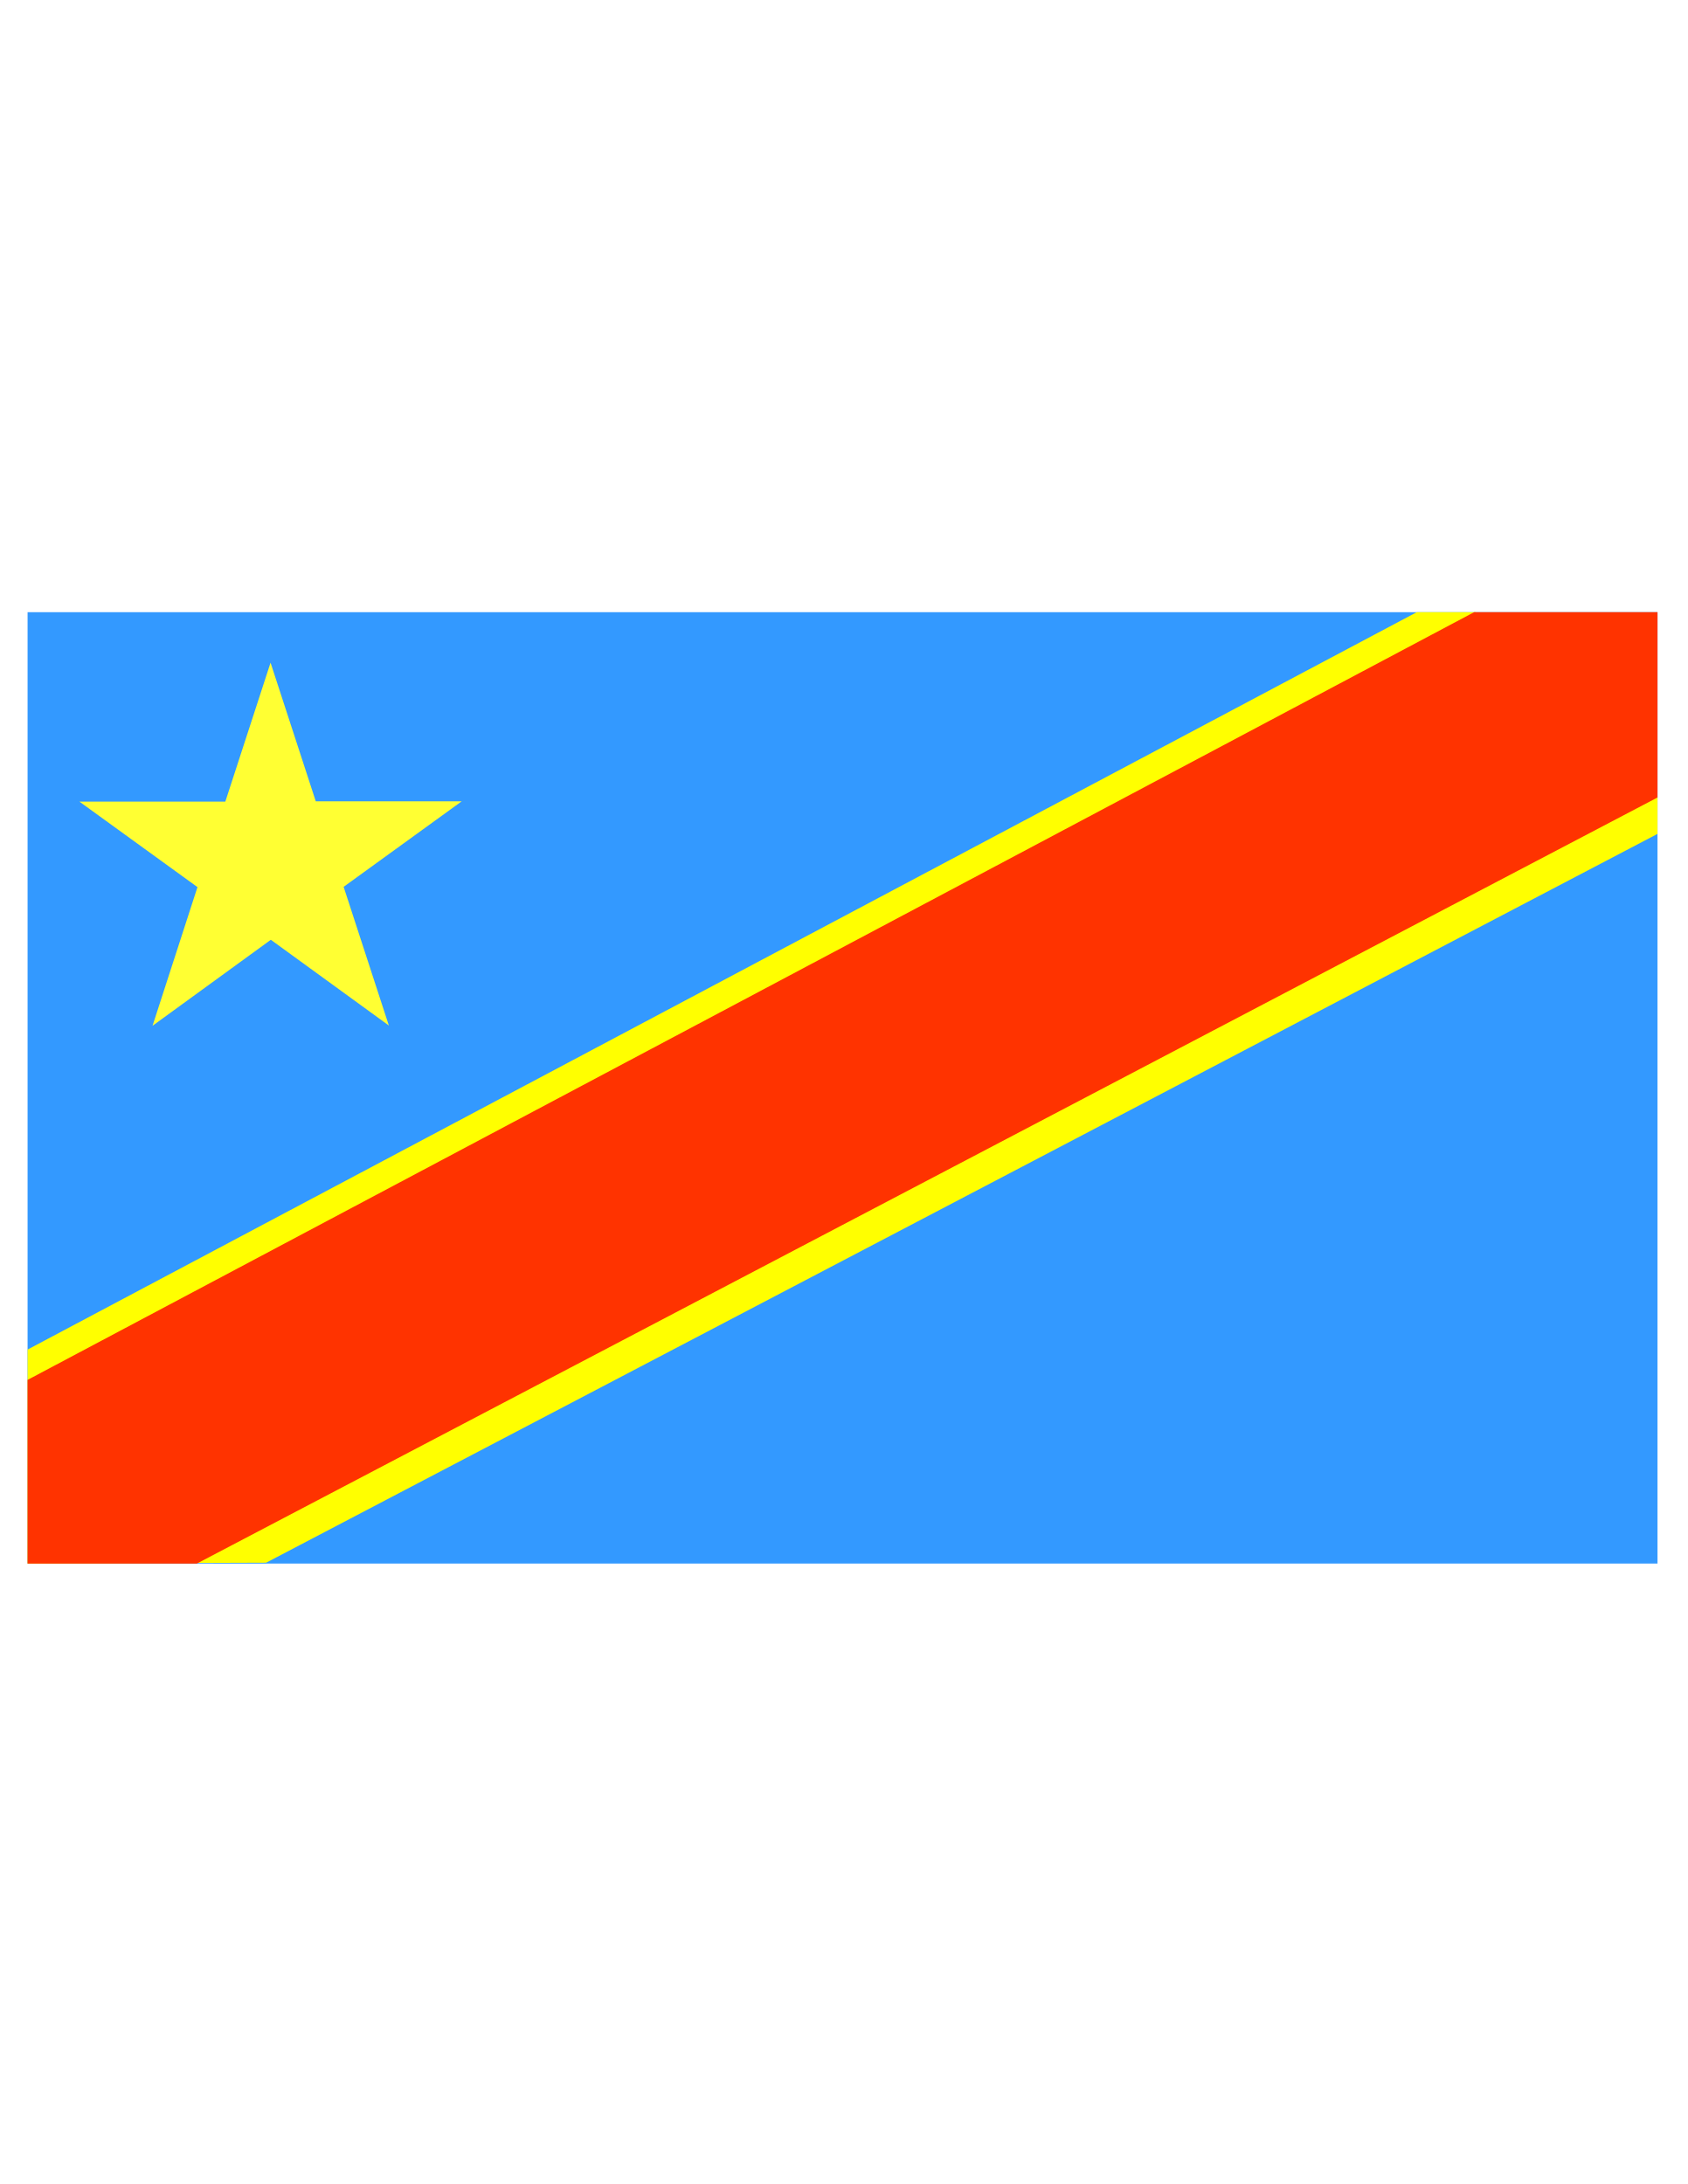
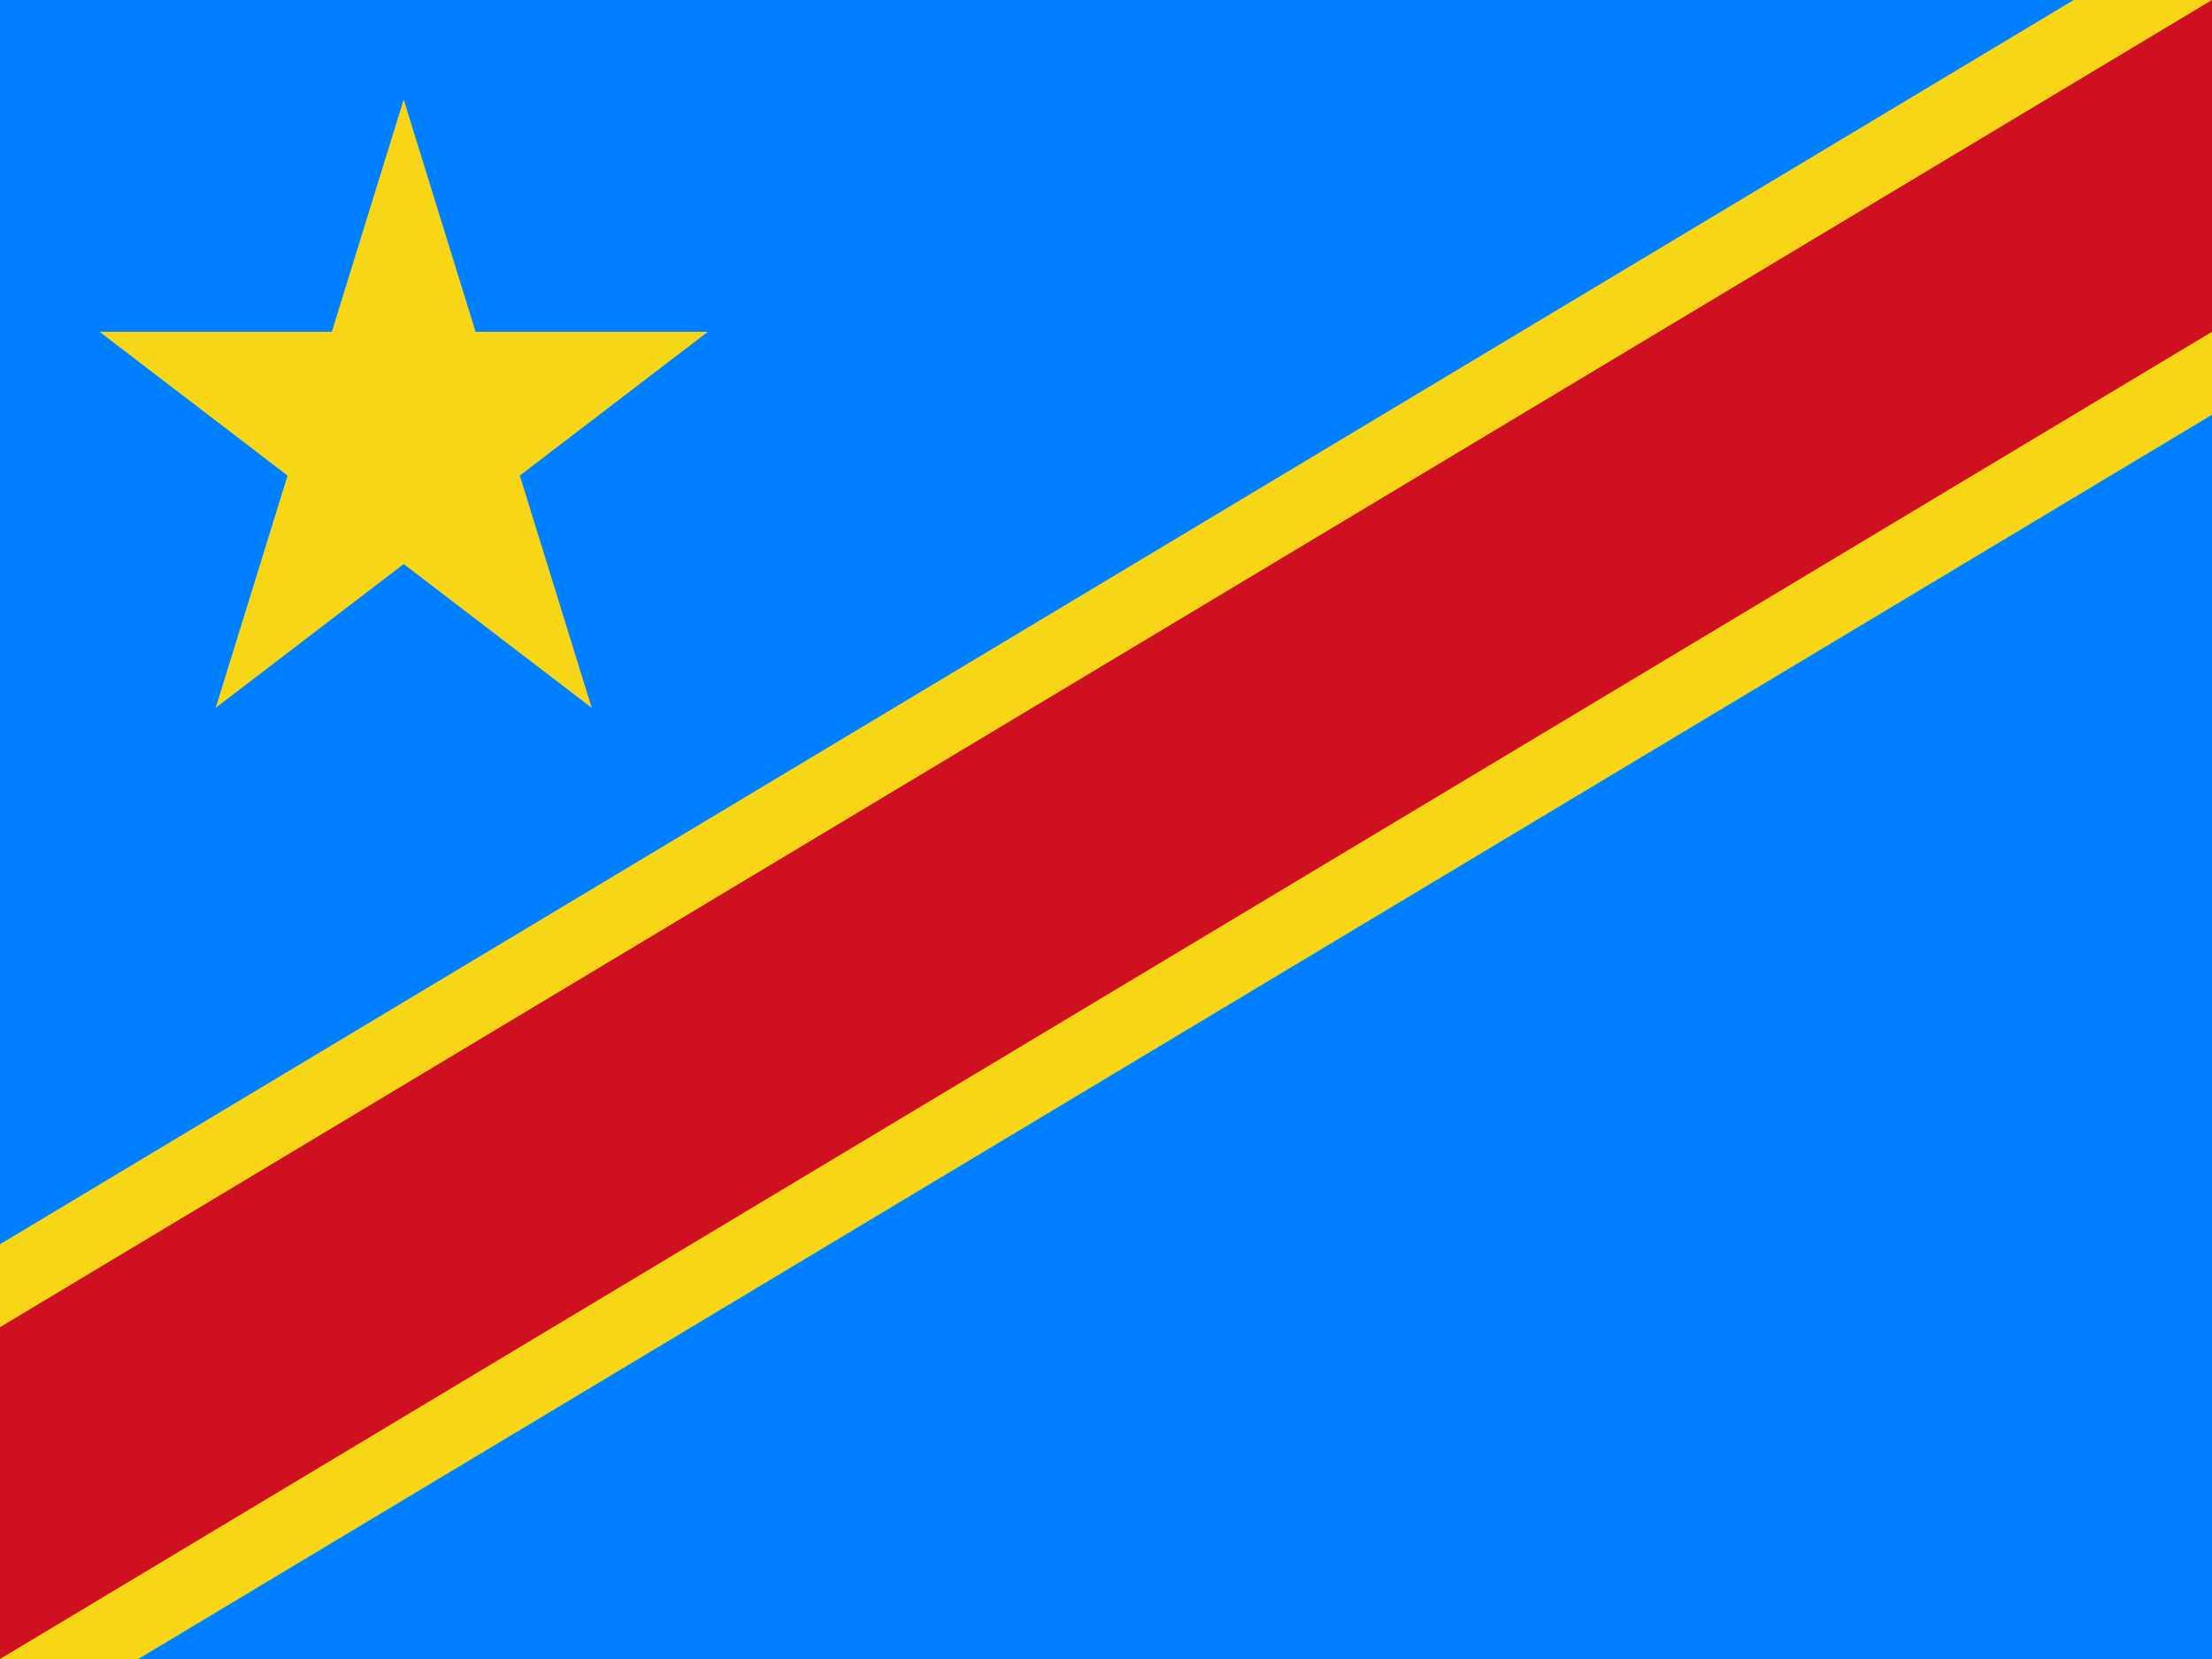
- <svg xmlns="http://www.w3.org/2000/svg" version="1.0" id="drc" x="0px" y="0px" viewBox="0 0 612 792" enable-background="new 0 0 612 792" xml:space="preserve">
-   <rect x="10" y="222" fill="#3399FF" width="591" height="345" />
-   <polygon fill="#FFFF00" points="10,489.4 513.7,222 535.1,222 601,289.2 601,302.4 96.5,566.7 10,567 10,500.4 " />
-   <path fill="#FFFF33" d="M98.1,240.3l16.4,50.3h52.9l-42.8,31l16.4,50.3l-42.8-31.1L55.3,372l16.3-50.3l-42.8-31h52.9L98.1,240.3" />
-   <polygon fill="#FF3300" points="10,500.4 534.5,222 601,222 601,289.2 71.4,567 10,567 " />
+ <svg xmlns="http://www.w3.org/2000/svg" version="1.1" width="800" height="600">
+   <rect width="800" height="600" x="0" y="0" style="fill:#007fff" />
+   <path d="m 36,120 84,0 26,-84 26,84 84,0 -68,52 26,84 -68,-52 -68,52 26,-84 -68,-52 z M 750,0 0,450 0,600 0,600 50,600 800,150 800,0 750,0" style="fill:#f7d618" />
+   <path d="M 800,0 0,480 0,600 0,600 0,600 800,120 800,0" style="fill:#ce1021" />
</svg>
